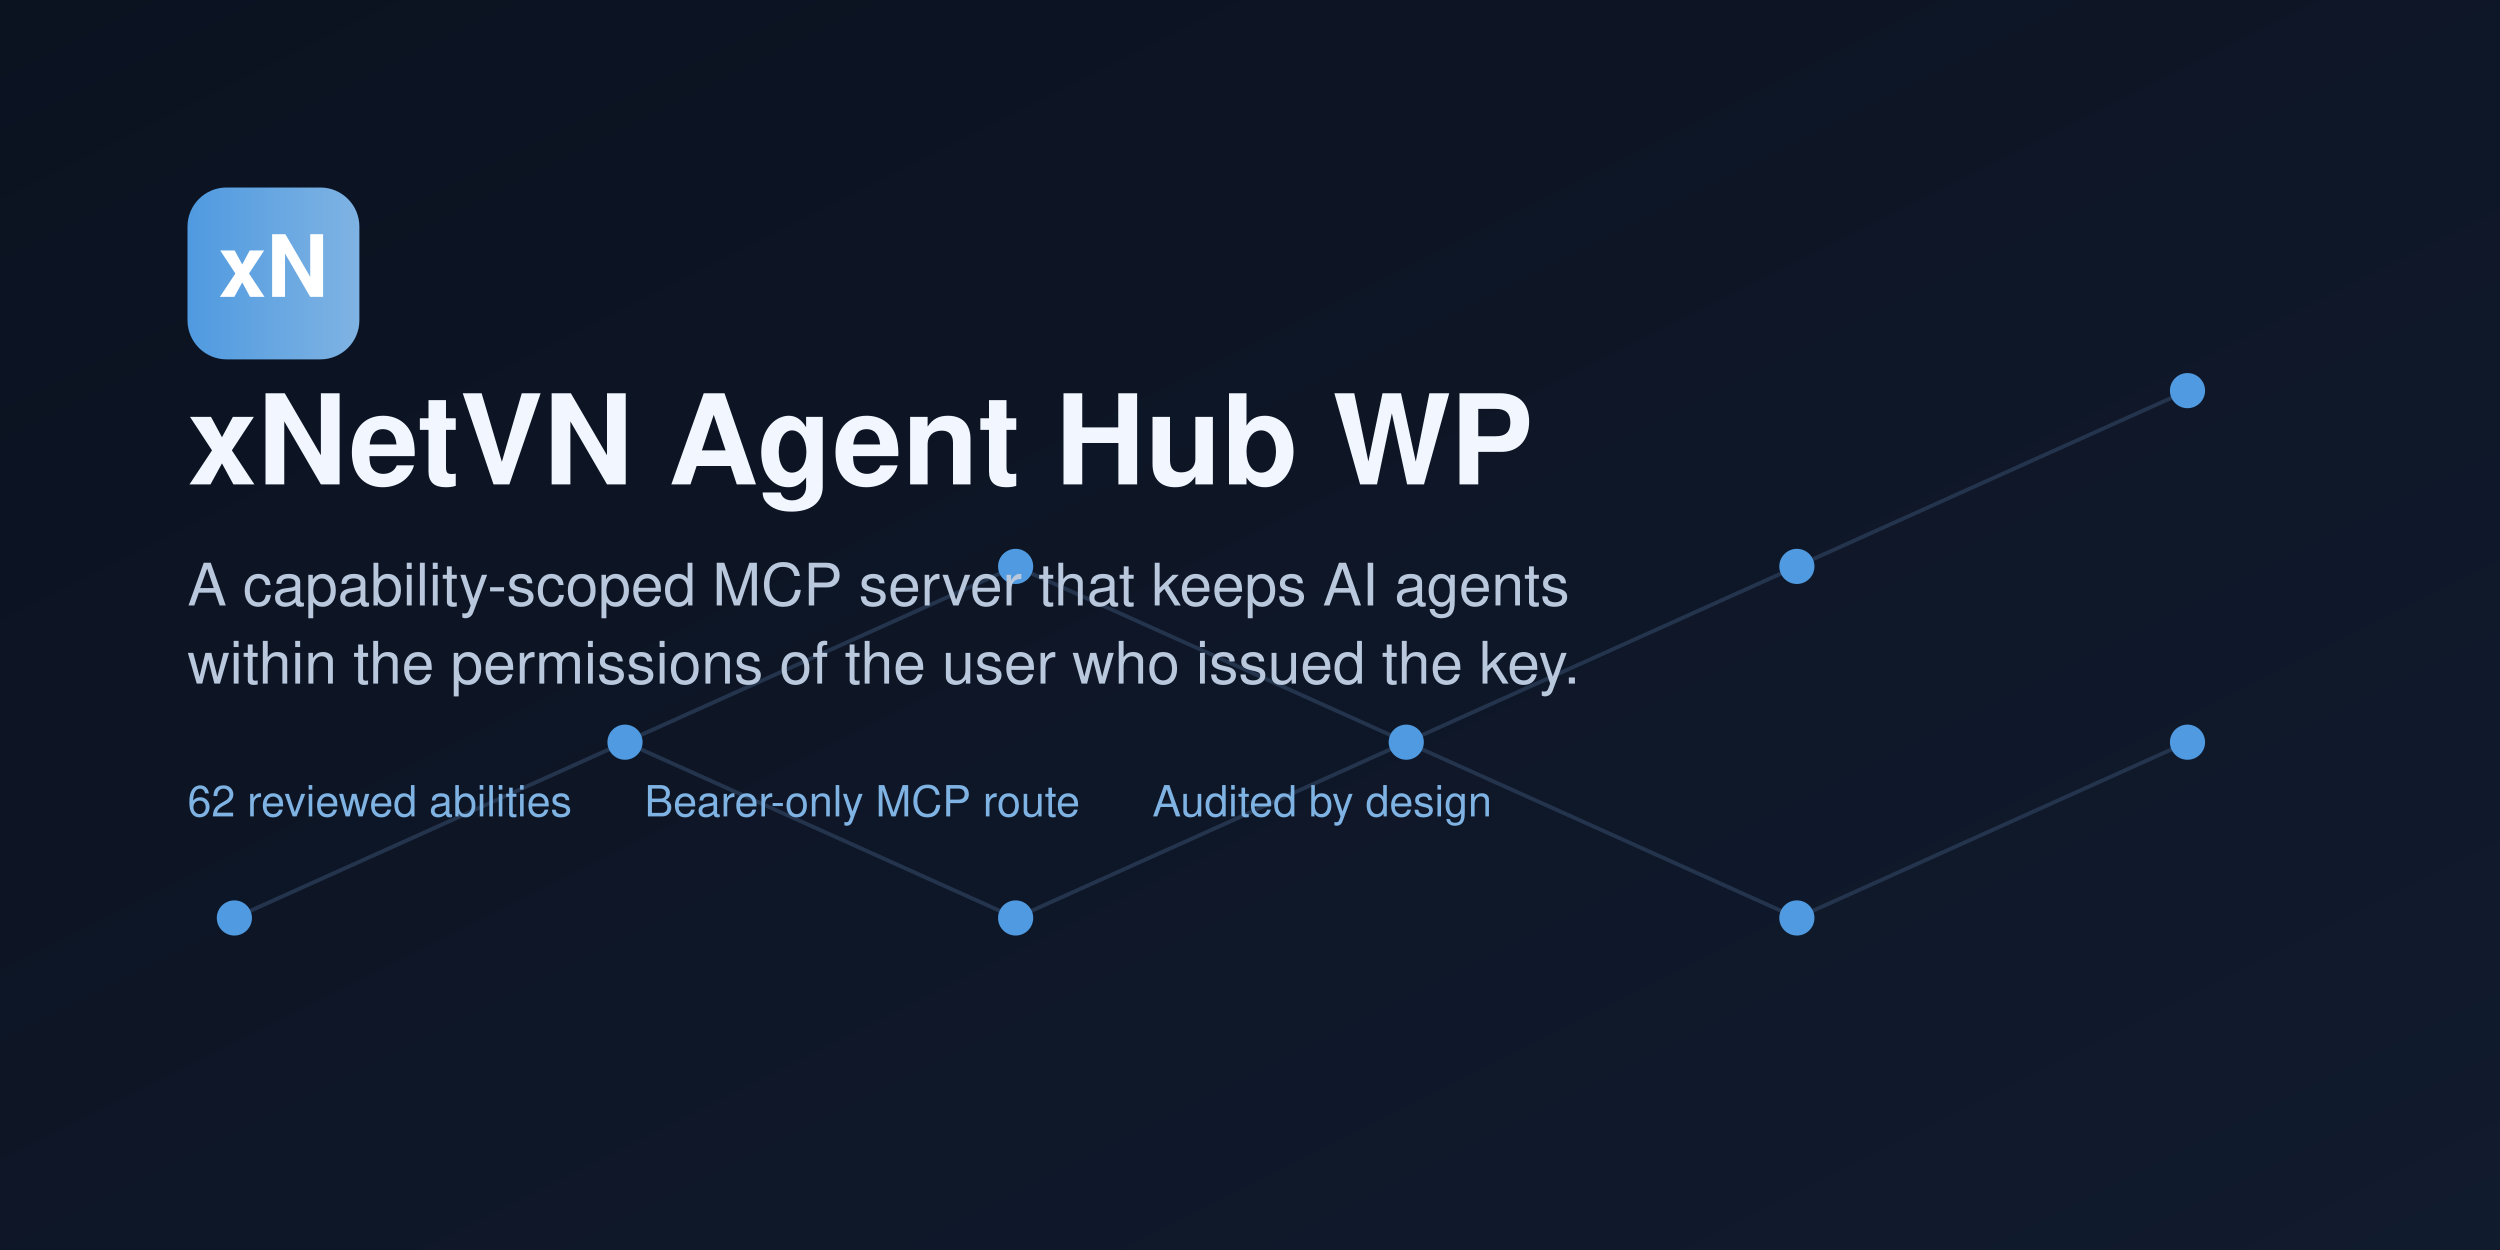
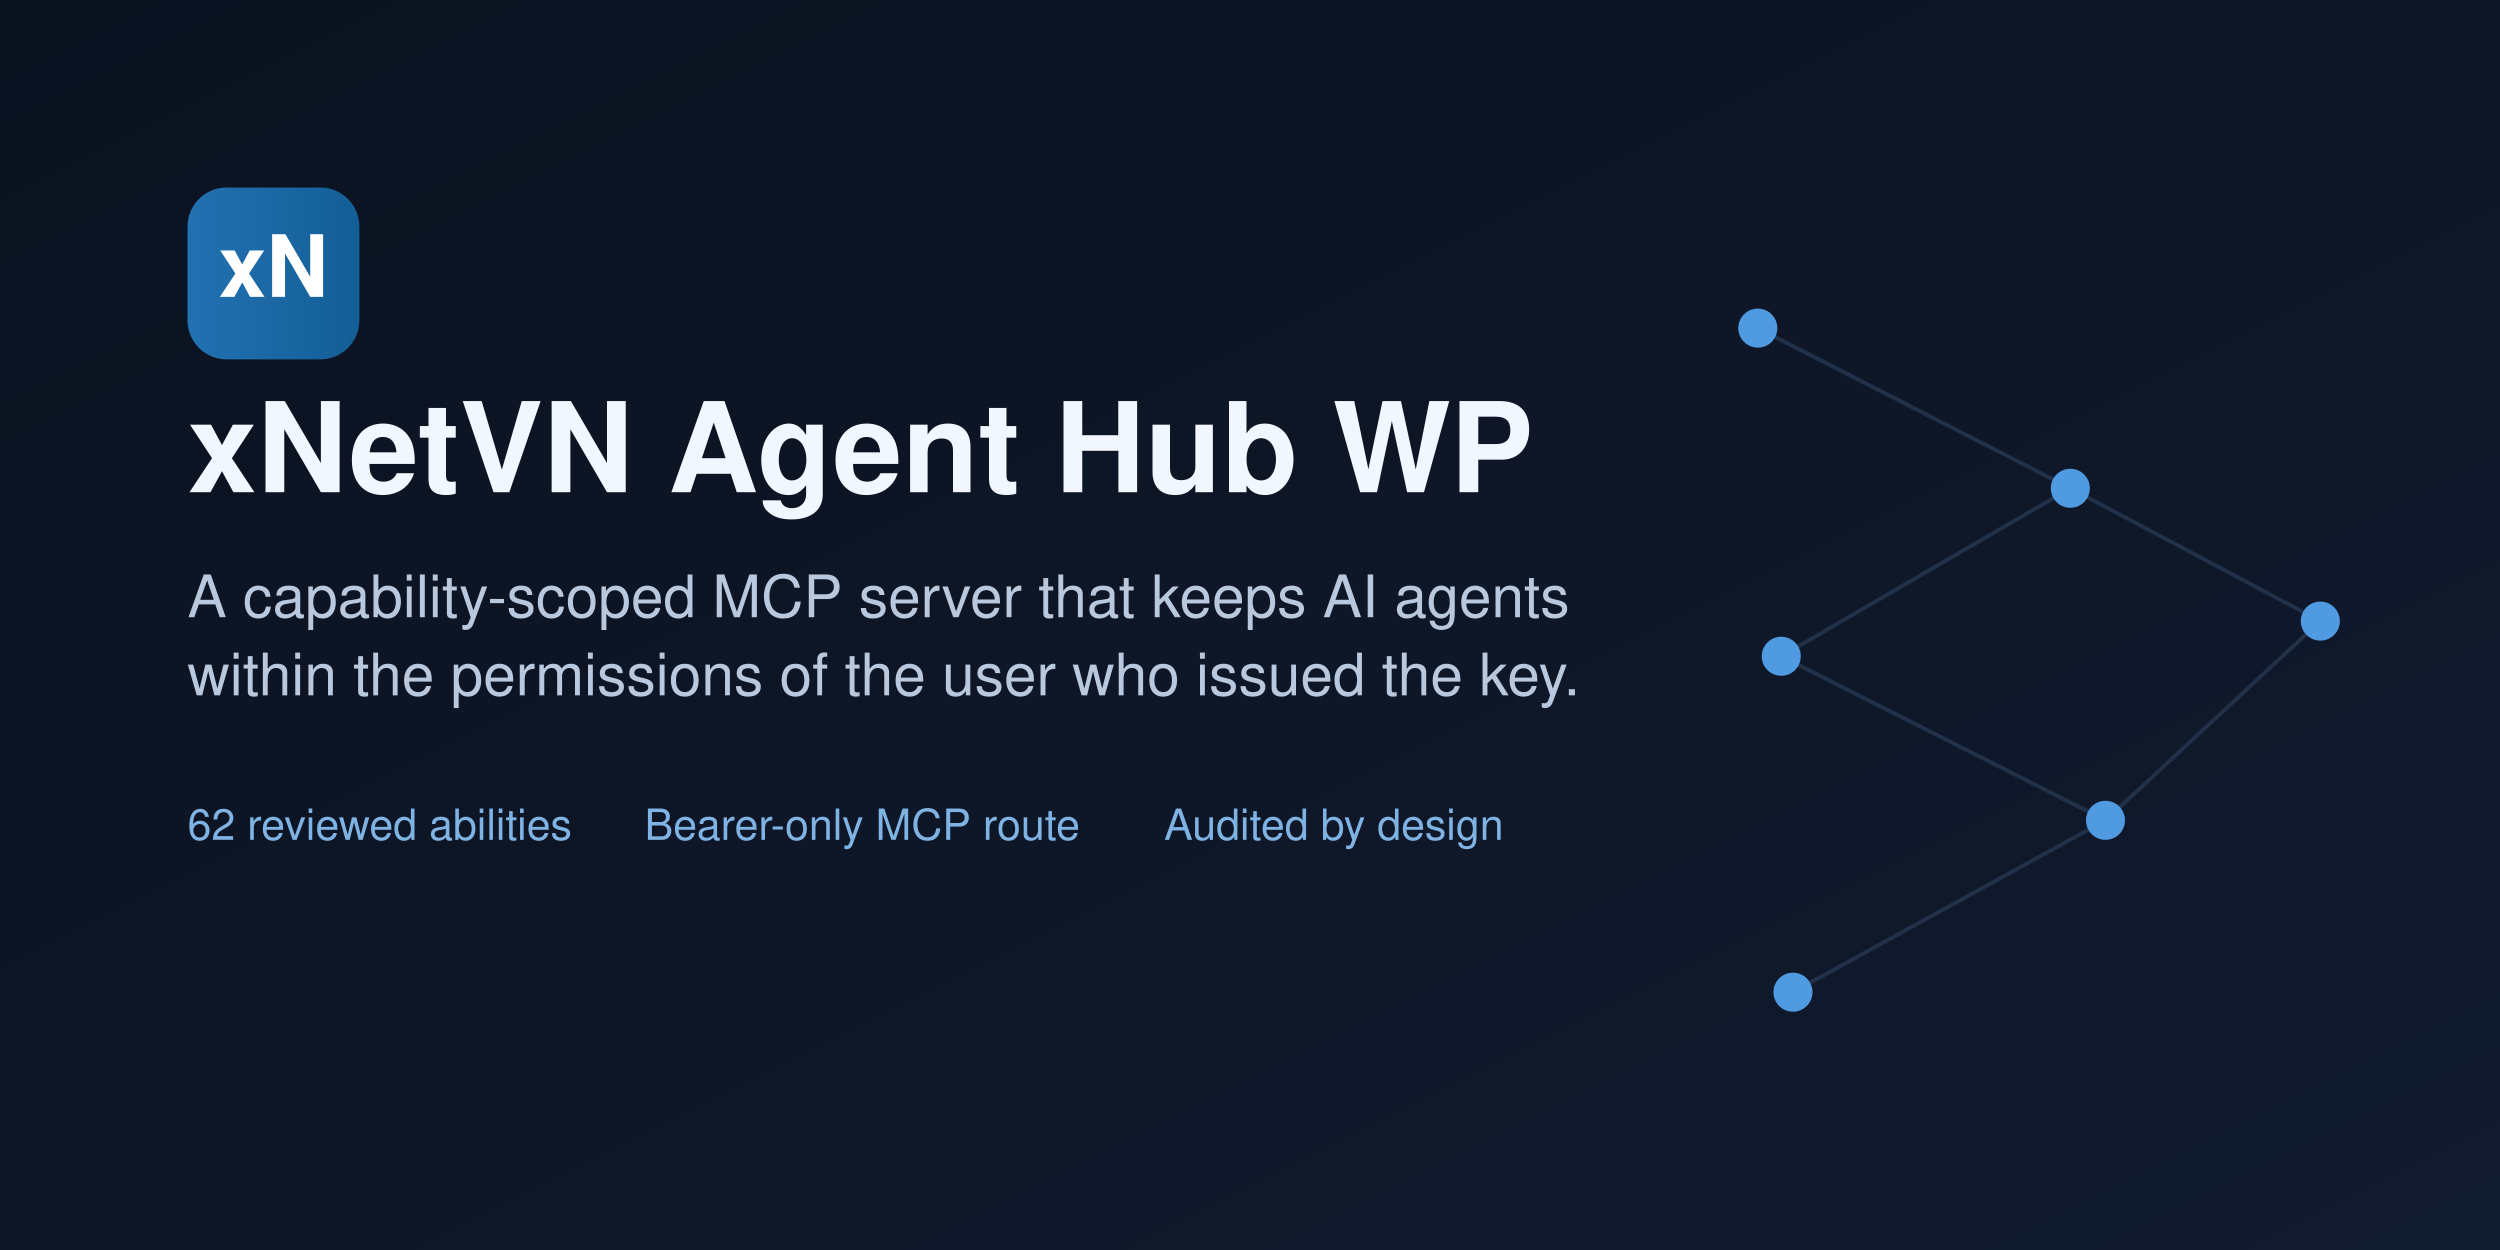
<svg xmlns="http://www.w3.org/2000/svg" width="1280" height="640" viewBox="0 0 1280 640" role="img" aria-labelledby="title desc">
  <defs>
    <linearGradient id="bg" x1="0" y1="0" x2="1" y2="1">
      <stop offset="0" stop-color="#0b1220" />
      <stop offset="1" stop-color="#111b2e" />
    </linearGradient>
    <linearGradient id="accent" x1="0" y1="0" x2="1" y2="0">
-       <stop offset="0" stop-color="#4f9ae0" />
-       <stop offset="1" stop-color="#7fb3e3" />
+       <stop offset="0" stop-color="#2271b1" />
+       <stop offset="1" stop-color="#135e96" />
    </linearGradient>
  </defs>
  <rect width="1280" height="640" fill="url(#bg)" />
-   <g fill="none" stroke="#24344d" stroke-width="2">
-     <path d="M120 470 L320 380 L520 470 L720 380 L920 470 L1120 380" />
-     <path d="M320 380 L520 290 L720 380 L920 290 L1120 200" />
+   <g fill="none" stroke="#24344d" stroke-width="2" opacity="0.9">
+     <path d="M900 168 L1060 250 L912 336 L1078 420 L918 508" />
+     <path d="M1060 250 L1188 318 L1078 420" />
  </g>
  <g fill="#4f9ae0">
-     <circle cx="120" cy="470" r="9" />
-     <circle cx="320" cy="380" r="9" />
-     <circle cx="520" cy="470" r="9" />
-     <circle cx="720" cy="380" r="9" />
-     <circle cx="920" cy="470" r="9" />
-     <circle cx="1120" cy="380" r="9" />
-     <circle cx="520" cy="290" r="9" />
-     <circle cx="920" cy="290" r="9" />
-     <circle cx="1120" cy="200" r="9" />
+     <circle cx="900" cy="168" r="10" />
+     <circle cx="1060" cy="250" r="10" />
+     <circle cx="912" cy="336" r="10" />
+     <circle cx="1078" cy="420" r="10" />
+     <circle cx="918" cy="508" r="10" />
+     <circle cx="1188" cy="318" r="10" />
  </g>
-   <g>
-     <rect x="96" y="96" width="88" height="88" rx="20" fill="url(#accent)" />
-     <text x="140" y="152" font-family="Segoe UI, Helvetica, Arial, sans-serif" font-size="44" font-weight="700" fill="#ffffff" text-anchor="middle">xN</text>
-   </g>
-   <text x="96" y="248" font-family="Segoe UI, Helvetica, Arial, sans-serif" font-size="64" font-weight="700" fill="#f2f7ff">xNetVN Agent Hub WP</text>
-   <text x="96" y="310" font-family="Segoe UI, Helvetica, Arial, sans-serif" font-size="30" fill="#b9c8dc">A capability-scoped MCP server that keeps AI agents</text>
-   <text x="96" y="350" font-family="Segoe UI, Helvetica, Arial, sans-serif" font-size="30" fill="#b9c8dc">within the permissions of the user who issued the key.</text>
+   <rect x="96" y="96" width="88" height="88" rx="20" fill="url(#accent)" />
+   <text x="140" y="152" font-family="Segoe UI, Helvetica, Arial, sans-serif" font-size="44" font-weight="700" fill="#ffffff" text-anchor="middle">xN</text>
+   <text x="96" y="252" font-family="Segoe UI, Helvetica, Arial, sans-serif" font-size="64" font-weight="700" fill="#f2f7ff">xNetVN Agent Hub WP</text>
+   <text x="96" y="316" font-family="Segoe UI, Helvetica, Arial, sans-serif" font-size="30" fill="#b9c8dc">A capability-scoped MCP server that keeps AI agents</text>
+   <text x="96" y="356" font-family="Segoe UI, Helvetica, Arial, sans-serif" font-size="30" fill="#b9c8dc">within the permissions of the user who issued the key.</text>
  <g font-family="Segoe UI, Helvetica, Arial, sans-serif" font-size="22" fill="#7fb3e3">
-     <text x="96" y="418">62 reviewed abilities</text>
-     <text x="330" y="418">Bearer-only MCP route</text>
-     <text x="590" y="418">Audited by design</text>
+     <text x="96" y="430">62 reviewed abilities</text>
+     <text x="330" y="430">Bearer-only MCP route</text>
+     <text x="596" y="430">Audited by design</text>
  </g>
</svg>
